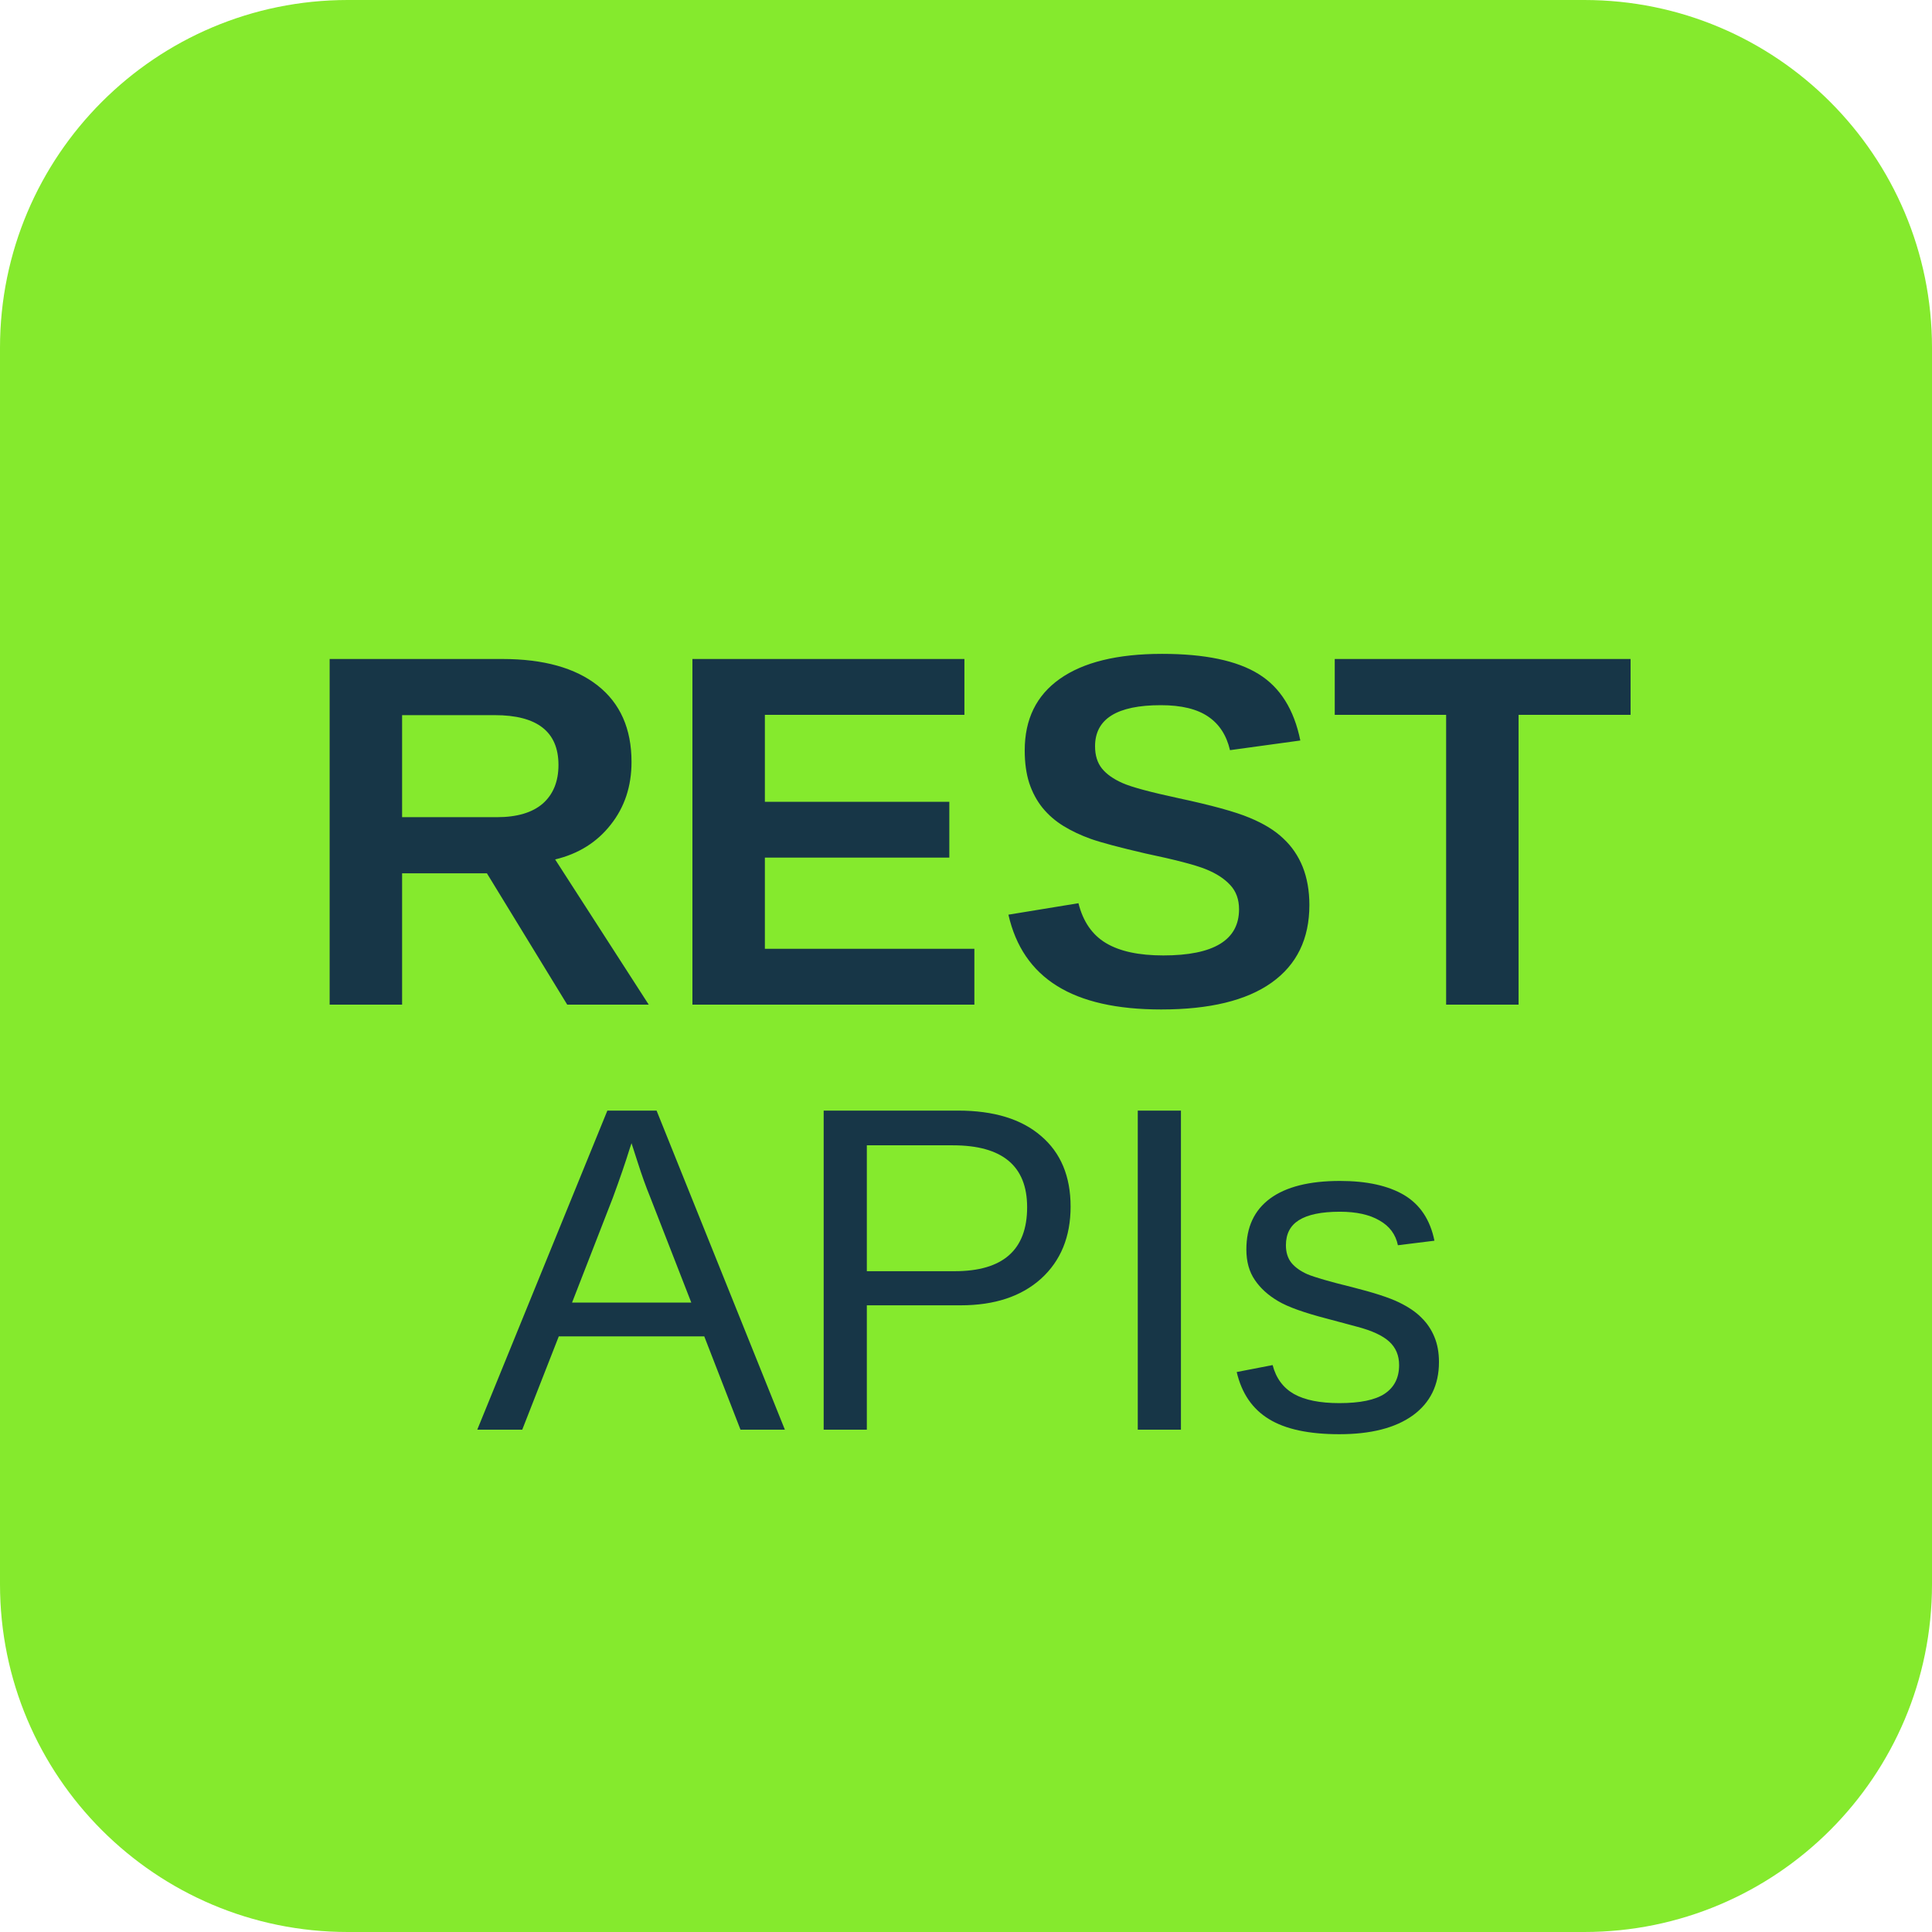
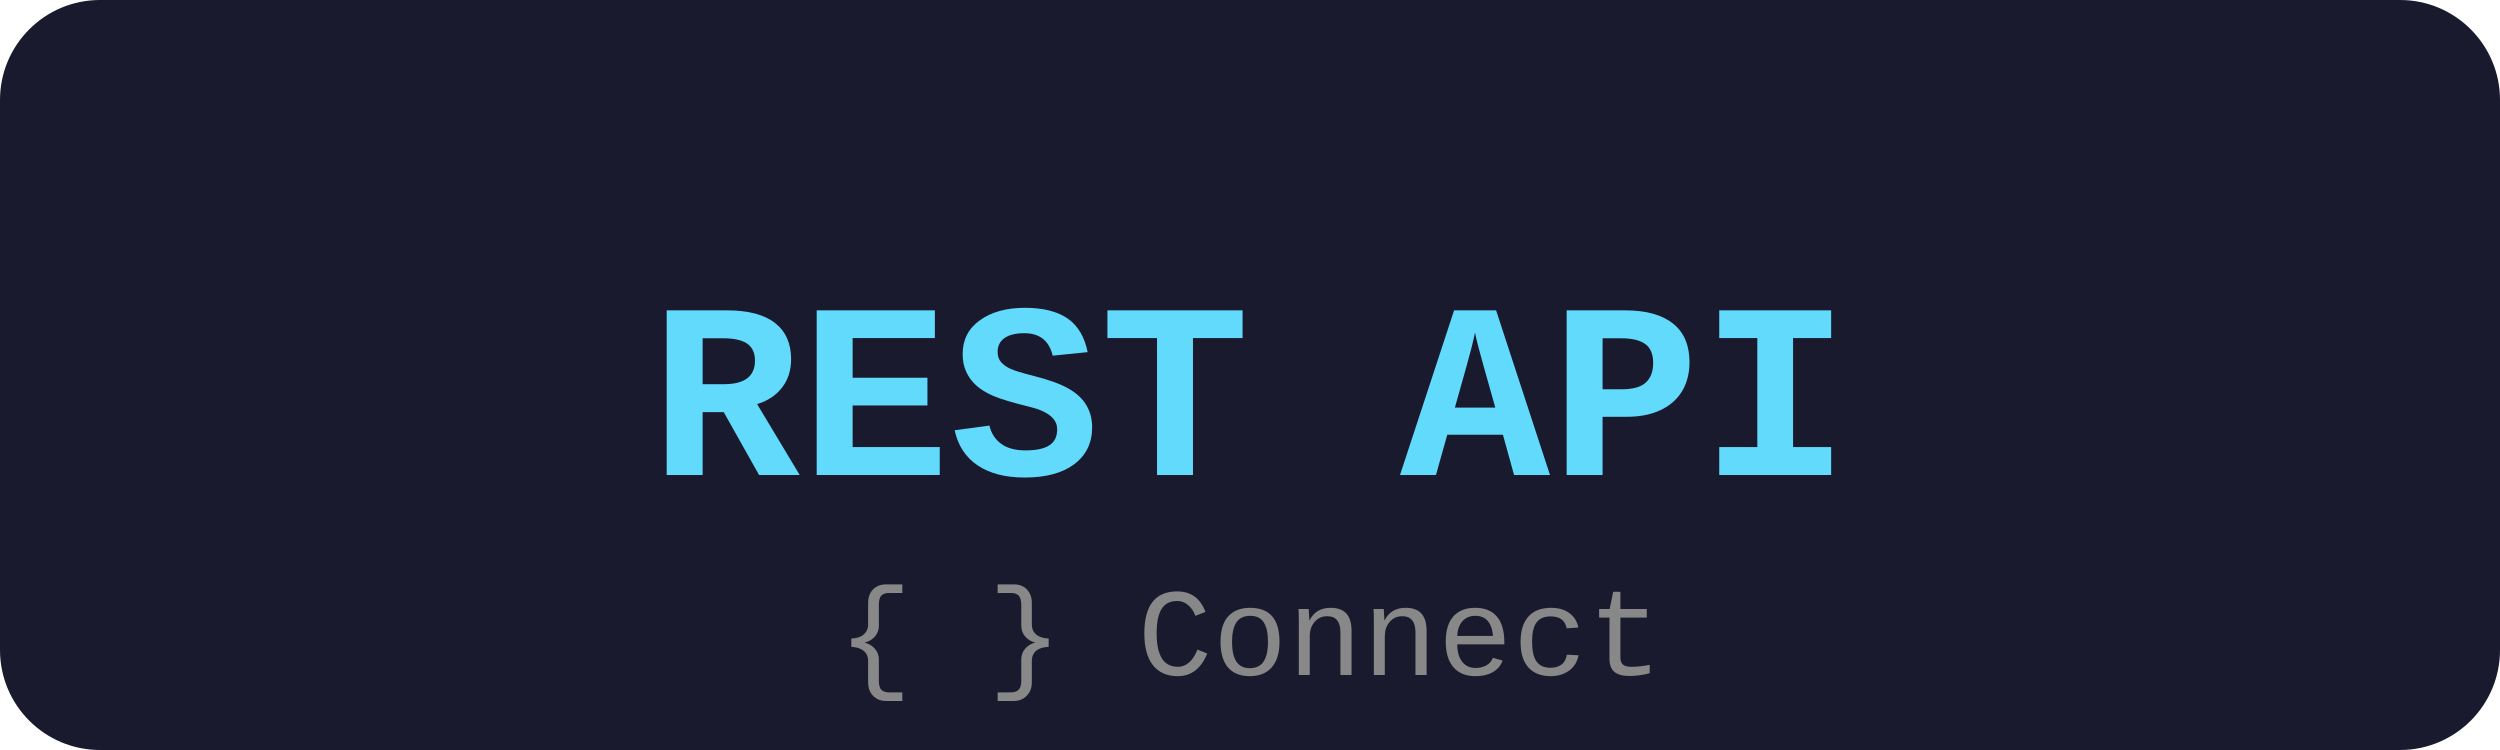
- <svg xmlns="http://www.w3.org/2000/svg" viewBox="0 0 100 100">
-   <rect width="100" height="100" rx="18" fill="#85EA2D" />
-   <text x="50" y="52" font-family="Arial" font-size="26" font-weight="bold" fill="#173647" text-anchor="middle">REST</text>
-   <text x="50" y="74" font-family="Arial" font-size="24" fill="#173647" text-anchor="middle">APIs</text>
+ <svg xmlns="http://www.w3.org/2000/svg" viewBox="0 0 200 60">
+   <rect width="200" height="60" rx="8" fill="#1a1a2e" />
+   <text x="100" y="38" font-family="monospace,Courier New" font-size="20" font-weight="bold" fill="#61dafb" text-anchor="middle">REST API</text>
+   <text x="100" y="54" font-family="monospace,Courier New" font-size="10" fill="#888" text-anchor="middle">{ } Connect</text>
</svg>
